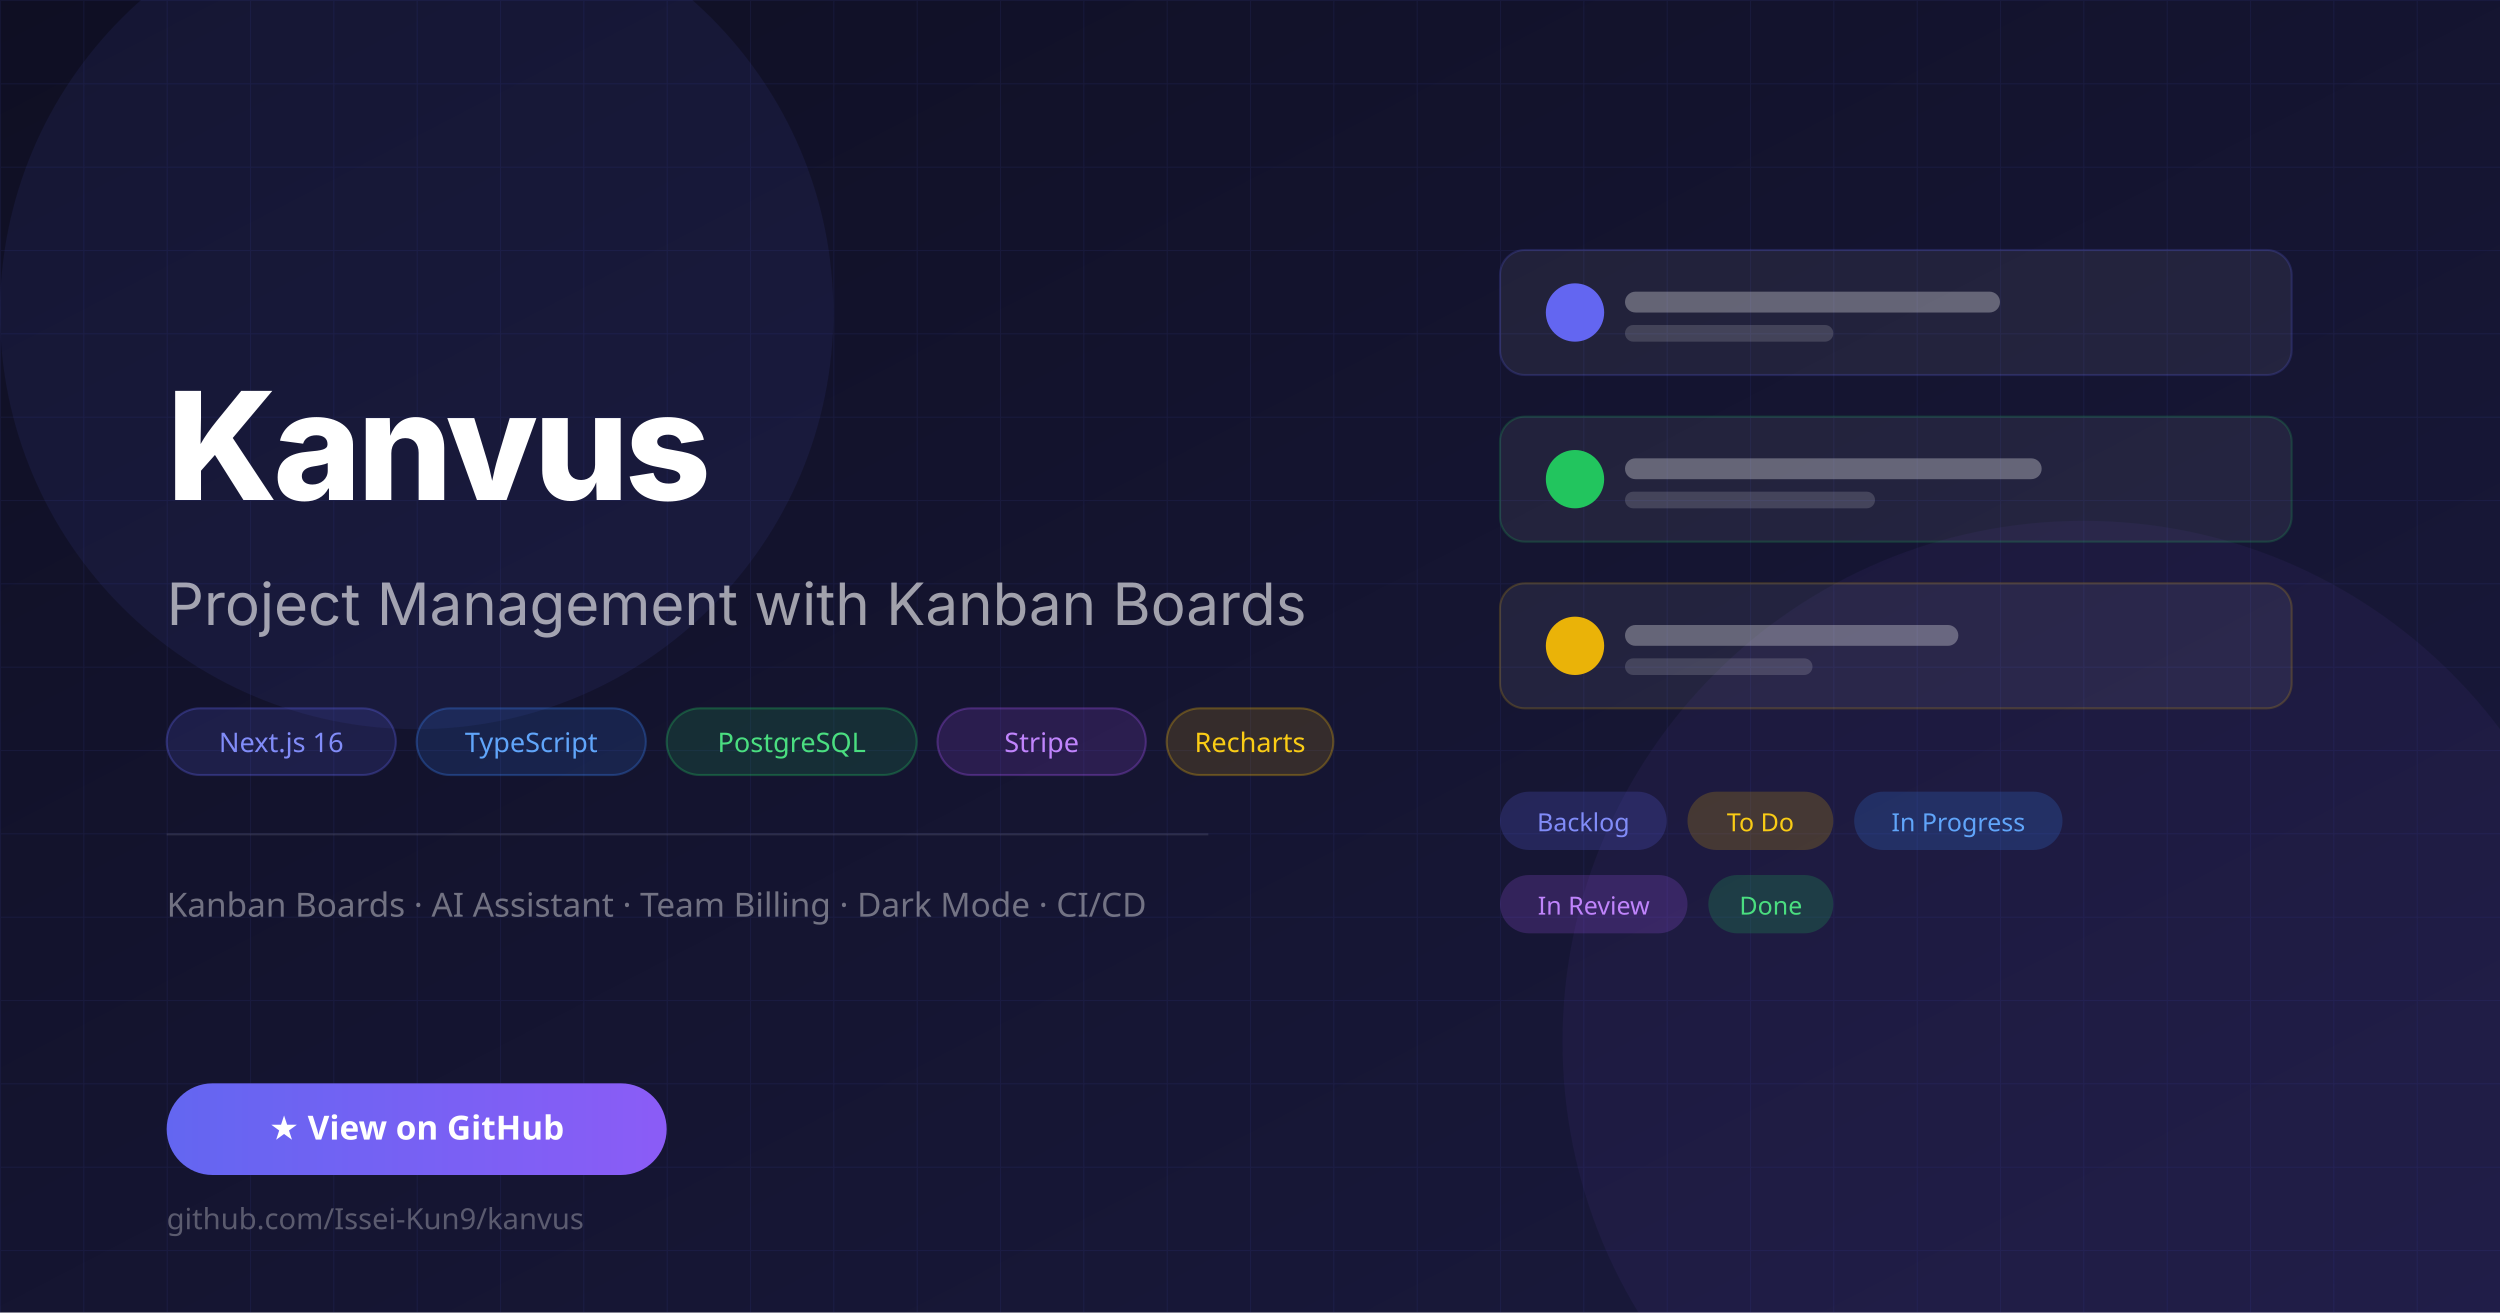
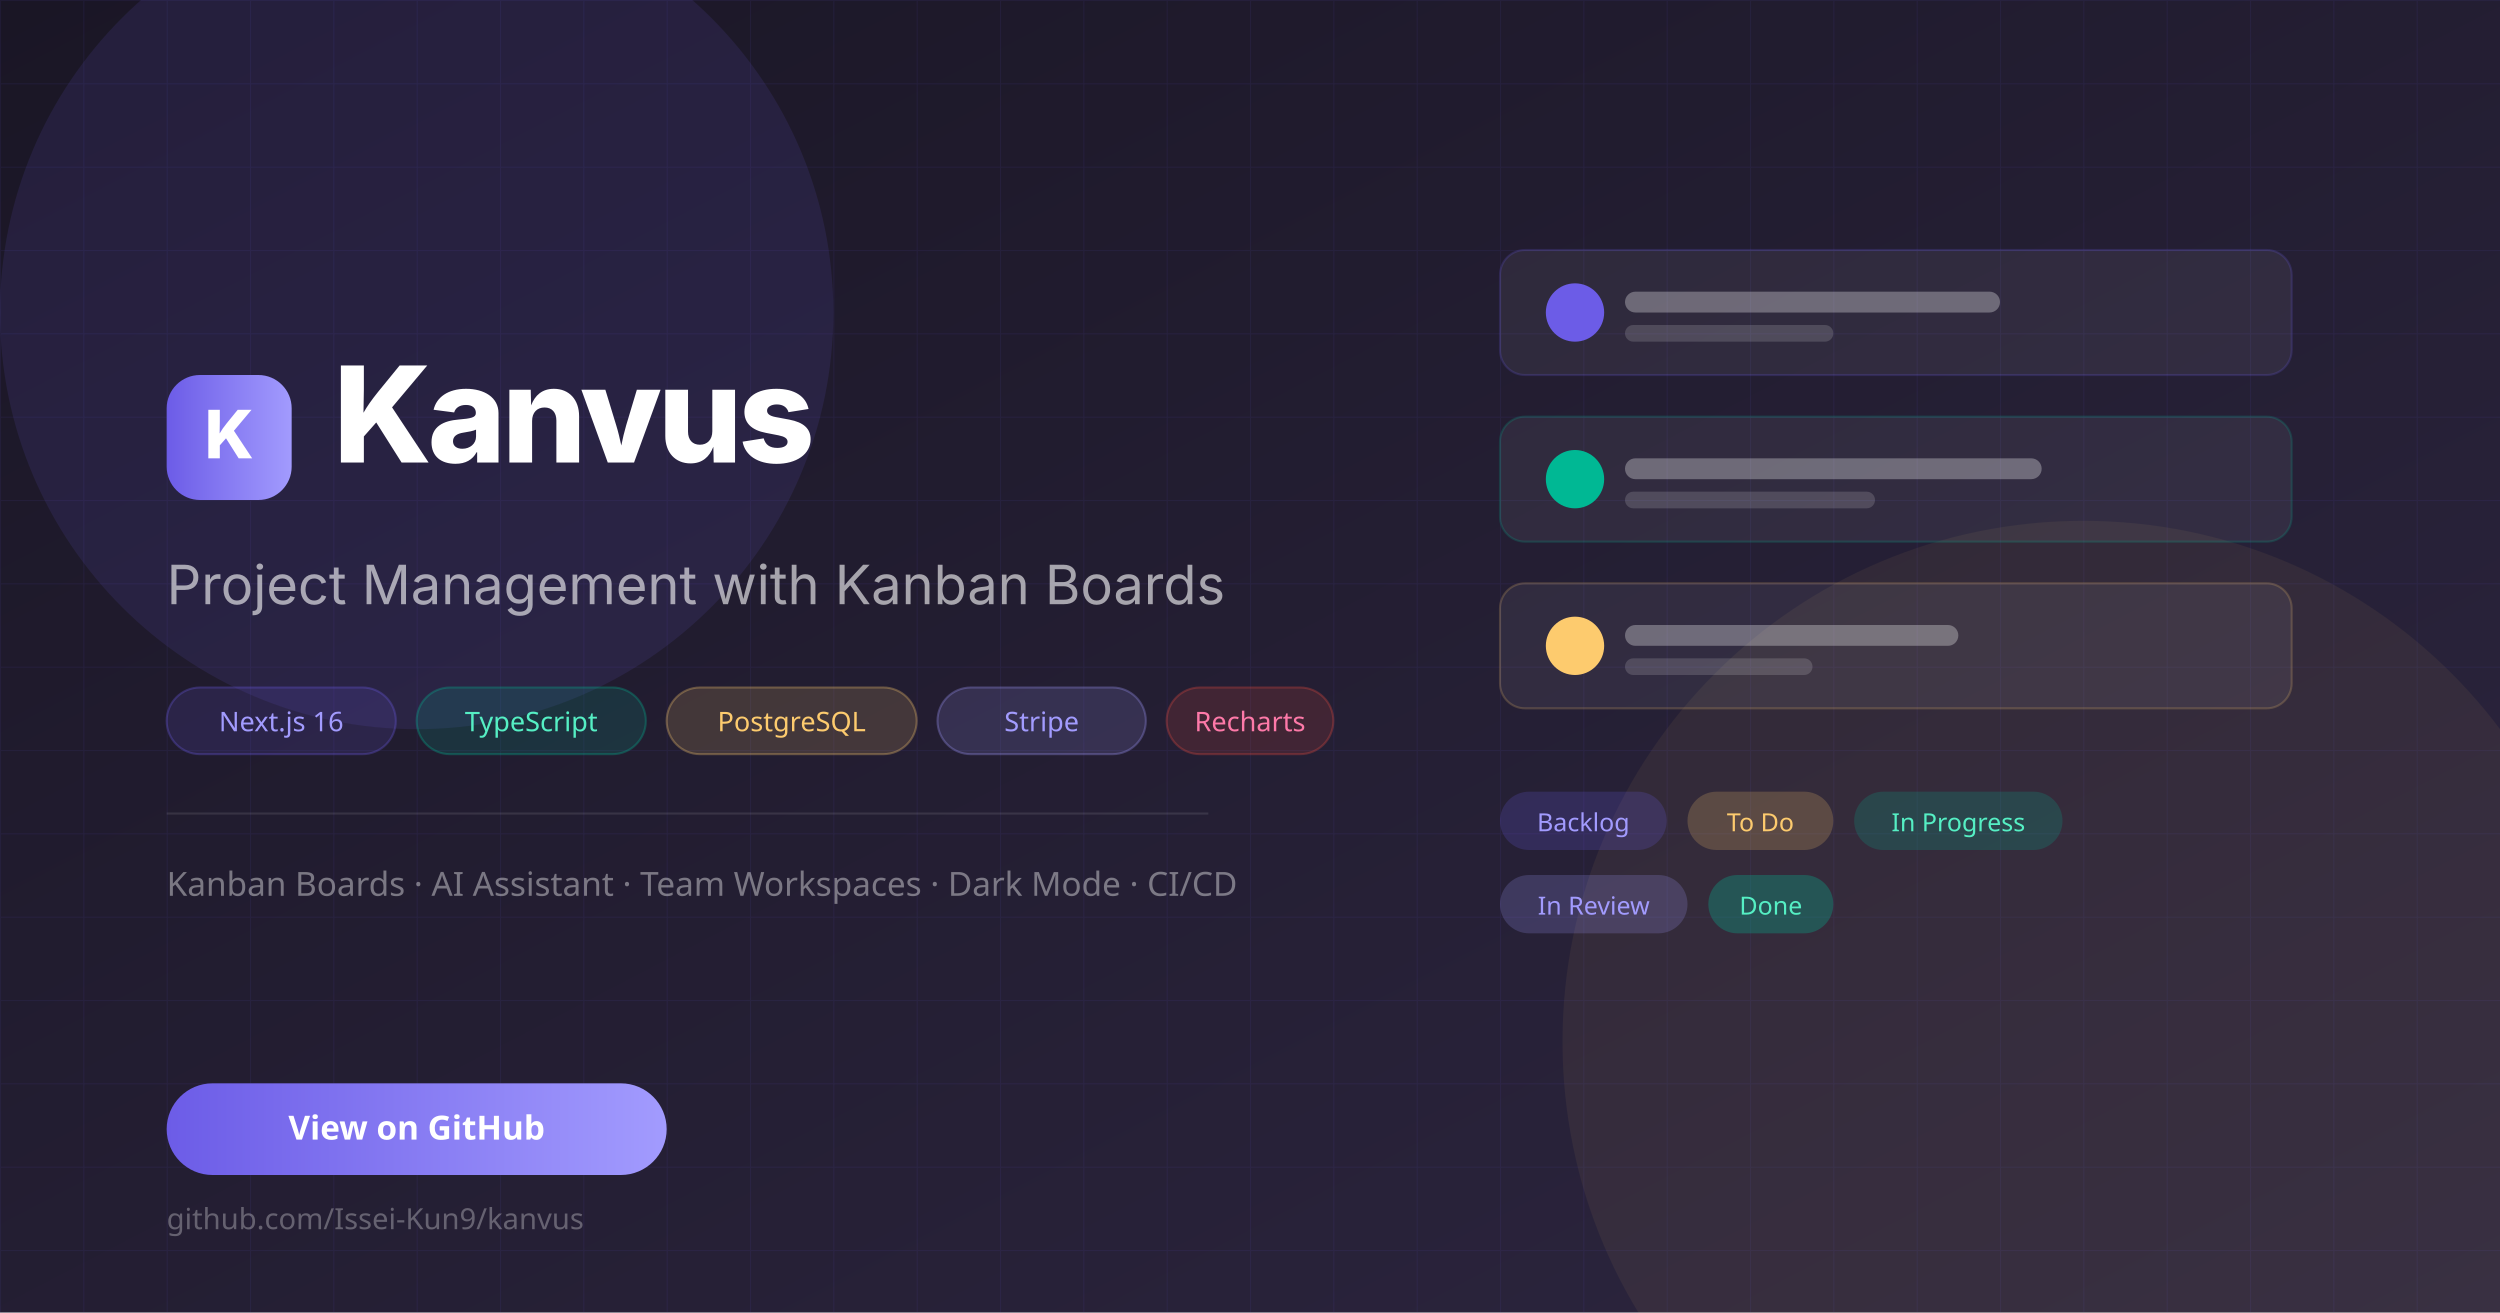
<svg xmlns="http://www.w3.org/2000/svg" width="1200" height="630">
  <defs>
    <linearGradient id="bg" x1="0%" y1="0%" x2="100%" y2="100%">
-       <stop offset="0%" style="stop-color:#0f0f23;stop-opacity:1" />
-       <stop offset="100%" style="stop-color:#1a1a3e;stop-opacity:1" />
+       <stop offset="0%" style="stop-color:#1a1625;stop-opacity:1" />
+       <stop offset="100%" style="stop-color:#2d2640;stop-opacity:1" />
    </linearGradient>
    <linearGradient id="accent" x1="0%" y1="0%" x2="100%" y2="0%">
-       <stop offset="0%" style="stop-color:#6366f1;stop-opacity:1" />
-       <stop offset="100%" style="stop-color:#8b5cf6;stop-opacity:1" />
+       <stop offset="0%" style="stop-color:#6c5ce7;stop-opacity:1" />
+       <stop offset="100%" style="stop-color:#a29bfe;stop-opacity:1" />
    </linearGradient>
  </defs>
  <rect width="1200" height="630" fill="url(#bg)" />
  <defs>
    <pattern id="grid" width="40" height="40" patternUnits="userSpaceOnUse">
-       <path d="M 40 0 L 0 0 0 40" fill="none" stroke="rgba(99,102,241,0.08)" stroke-width="1" />
+       <path d="M 40 0 L 0 0 0 40" fill="none" stroke="rgba(108,92,231,0.08)" stroke-width="1" />
    </pattern>
  </defs>
  <rect width="1200" height="630" fill="url(#grid)" />
-   <circle cx="200" cy="150" r="200" fill="rgba(99,102,241,0.08)" />
-   <circle cx="1000" cy="500" r="250" fill="rgba(139,92,246,0.06)" />
-   <rect x="720" y="120" width="380" height="60" rx="12" fill="rgba(255,255,255,0.06)" stroke="rgba(99,102,241,0.2)" stroke-width="1" />
-   <circle cx="756" cy="150" r="14" fill="#6366f1" />
+   <circle cx="200" cy="150" r="200" fill="rgba(108,92,231,0.12)" />
+   <circle cx="1000" cy="500" r="250" fill="rgba(253,203,110,0.06)" />
+   <rect x="720" y="120" width="380" height="60" rx="12" fill="rgba(255,255,255,0.06)" stroke="rgba(108,92,231,0.2)" stroke-width="1" />
+   <circle cx="756" cy="150" r="14" fill="#6c5ce7" />
  <rect x="780" y="140" width="180" height="10" rx="5" fill="rgba(255,255,255,0.3)" />
  <rect x="780" y="156" width="100" height="8" rx="4" fill="rgba(255,255,255,0.15)" />
-   <rect x="720" y="200" width="380" height="60" rx="12" fill="rgba(255,255,255,0.06)" stroke="rgba(34,197,94,0.2)" stroke-width="1" />
-   <circle cx="756" cy="230" r="14" fill="#22c55e" />
+   <rect x="720" y="200" width="380" height="60" rx="12" fill="rgba(255,255,255,0.06)" stroke="rgba(0,184,148,0.2)" stroke-width="1" />
+   <circle cx="756" cy="230" r="14" fill="#00b894" />
  <rect x="780" y="220" width="200" height="10" rx="5" fill="rgba(255,255,255,0.3)" />
  <rect x="780" y="236" width="120" height="8" rx="4" fill="rgba(255,255,255,0.15)" />
-   <rect x="720" y="280" width="380" height="60" rx="12" fill="rgba(255,255,255,0.06)" stroke="rgba(234,179,8,0.2)" stroke-width="1" />
-   <circle cx="756" cy="310" r="14" fill="#eab308" />
+   <rect x="720" y="280" width="380" height="60" rx="12" fill="rgba(255,255,255,0.06)" stroke="rgba(253,203,110,0.2)" stroke-width="1" />
+   <circle cx="756" cy="310" r="14" fill="#fdcb6e" />
  <rect x="780" y="300" width="160" height="10" rx="5" fill="rgba(255,255,255,0.3)" />
  <rect x="780" y="316" width="90" height="8" rx="4" fill="rgba(255,255,255,0.15)" />
-   <rect x="720" y="380" width="80" height="28" rx="14" fill="rgba(99,102,241,0.2)" />
-   <text x="760" y="399" font-family="system-ui, sans-serif" font-size="12" fill="#818cf8" text-anchor="middle">Backlog</text>
-   <rect x="810" y="380" width="70" height="28" rx="14" fill="rgba(234,179,8,0.2)" />
-   <text x="845" y="399" font-family="system-ui, sans-serif" font-size="12" fill="#facc15" text-anchor="middle">To Do</text>
-   <rect x="890" y="380" width="100" height="28" rx="14" fill="rgba(59,130,246,0.2)" />
-   <text x="940" y="399" font-family="system-ui, sans-serif" font-size="12" fill="#60a5fa" text-anchor="middle">In Progress</text>
-   <rect x="720" y="420" width="90" height="28" rx="14" fill="rgba(168,85,247,0.2)" />
-   <text x="765" y="439" font-family="system-ui, sans-serif" font-size="12" fill="#c084fc" text-anchor="middle">In Review</text>
-   <rect x="820" y="420" width="60" height="28" rx="14" fill="rgba(34,197,94,0.2)" />
-   <text x="850" y="439" font-family="system-ui, sans-serif" font-size="12" fill="#4ade80" text-anchor="middle">Done</text>
-   <text x="80" y="240" font-family="system-ui, -apple-system, sans-serif" font-size="72" font-weight="800" fill="white" letter-spacing="-2">Kanvus</text>
-   <text x="80" y="300" font-family="system-ui, -apple-system, sans-serif" font-size="28" font-weight="400" fill="rgba(255,255,255,0.6)">Project Management with Kanban Boards</text>
-   <rect x="80" y="340" width="110" height="32" rx="16" fill="rgba(99,102,241,0.15)" stroke="rgba(99,102,241,0.3)" stroke-width="1" />
-   <text x="135" y="361" font-family="system-ui, sans-serif" font-size="13" fill="#818cf8" text-anchor="middle">Next.js 16</text>
-   <rect x="200" y="340" width="110" height="32" rx="16" fill="rgba(59,130,246,0.15)" stroke="rgba(59,130,246,0.3)" stroke-width="1" />
-   <text x="255" y="361" font-family="system-ui, sans-serif" font-size="13" fill="#60a5fa" text-anchor="middle">TypeScript</text>
-   <rect x="320" y="340" width="120" height="32" rx="16" fill="rgba(34,197,94,0.15)" stroke="rgba(34,197,94,0.3)" stroke-width="1" />
-   <text x="380" y="361" font-family="system-ui, sans-serif" font-size="13" fill="#4ade80" text-anchor="middle">PostgreSQL</text>
-   <rect x="450" y="340" width="100" height="32" rx="16" fill="rgba(168,85,247,0.15)" stroke="rgba(168,85,247,0.3)" stroke-width="1" />
-   <text x="500" y="361" font-family="system-ui, sans-serif" font-size="13" fill="#c084fc" text-anchor="middle">Stripe</text>
-   <rect x="560" y="340" width="80" height="32" rx="16" fill="rgba(234,179,8,0.15)" stroke="rgba(234,179,8,0.3)" stroke-width="1" />
-   <text x="600" y="361" font-family="system-ui, sans-serif" font-size="13" fill="#facc15" text-anchor="middle">Recharts</text>
-   <rect x="80" y="400" width="500" height="1" fill="rgba(255,255,255,0.1)" />
-   <text x="80" y="440" font-family="system-ui, sans-serif" font-size="16" fill="rgba(255,255,255,0.4)">Kanban Boards  ·  AI Assistant  ·  Team Billing  ·  Dark Mode  ·  CI/CD</text>
+   <rect x="720" y="380" width="80" height="28" rx="14" fill="rgba(108,92,231,0.2)" />
+   <text x="760" y="399" font-family="system-ui, sans-serif" font-size="12" fill="#a29bfe" text-anchor="middle">Backlog</text>
+   <rect x="810" y="380" width="70" height="28" rx="14" fill="rgba(253,203,110,0.2)" />
+   <text x="845" y="399" font-family="system-ui, sans-serif" font-size="12" fill="#fdcb6e" text-anchor="middle">To Do</text>
+   <rect x="890" y="380" width="100" height="28" rx="14" fill="rgba(0,184,148,0.2)" />
+   <text x="940" y="399" font-family="system-ui, sans-serif" font-size="12" fill="#55efc4" text-anchor="middle">In Progress</text>
+   <rect x="720" y="420" width="90" height="28" rx="14" fill="rgba(162,155,254,0.2)" />
+   <text x="765" y="439" font-family="system-ui, sans-serif" font-size="12" fill="#a29bfe" text-anchor="middle">In Review</text>
+   <rect x="820" y="420" width="60" height="28" rx="14" fill="rgba(0,184,148,0.3)" />
+   <text x="850" y="439" font-family="system-ui, sans-serif" font-size="12" fill="#55efc4" text-anchor="middle">Done</text>
+   <rect x="80" y="180" width="60" height="60" rx="16" fill="url(#accent)" />
+   <text x="110" y="220" font-family="system-ui, -apple-system, sans-serif" font-size="32" font-weight="800" fill="white" text-anchor="middle">K</text>
+   <text x="160" y="222" font-family="system-ui, -apple-system, sans-serif" font-size="64" font-weight="800" fill="white" letter-spacing="-2">Kanvus</text>
+   <text x="80" y="290" font-family="system-ui, -apple-system, sans-serif" font-size="26" font-weight="400" fill="rgba(255,255,255,0.6)">Project Management with Kanban Boards</text>
+   <rect x="80" y="330" width="110" height="32" rx="16" fill="rgba(108,92,231,0.15)" stroke="rgba(108,92,231,0.3)" stroke-width="1" />
+   <text x="135" y="351" font-family="system-ui, sans-serif" font-size="13" fill="#a29bfe" text-anchor="middle">Next.js 16</text>
+   <rect x="200" y="330" width="110" height="32" rx="16" fill="rgba(0,184,148,0.15)" stroke="rgba(0,184,148,0.3)" stroke-width="1" />
+   <text x="255" y="351" font-family="system-ui, sans-serif" font-size="13" fill="#55efc4" text-anchor="middle">TypeScript</text>
+   <rect x="320" y="330" width="120" height="32" rx="16" fill="rgba(253,203,110,0.15)" stroke="rgba(253,203,110,0.3)" stroke-width="1" />
+   <text x="380" y="351" font-family="system-ui, sans-serif" font-size="13" fill="#fdcb6e" text-anchor="middle">PostgreSQL</text>
+   <rect x="450" y="330" width="100" height="32" rx="16" fill="rgba(162,155,254,0.15)" stroke="rgba(162,155,254,0.3)" stroke-width="1" />
+   <text x="500" y="351" font-family="system-ui, sans-serif" font-size="13" fill="#a29bfe" text-anchor="middle">Stripe</text>
+   <rect x="560" y="330" width="80" height="32" rx="16" fill="rgba(231,76,60,0.15)" stroke="rgba(231,76,60,0.3)" stroke-width="1" />
+   <text x="600" y="351" font-family="system-ui, sans-serif" font-size="13" fill="#fd79a8" text-anchor="middle">Recharts</text>
+   <rect x="80" y="390" width="500" height="1" fill="rgba(255,255,255,0.1)" />
+   <text x="80" y="430" font-family="system-ui, sans-serif" font-size="16" fill="rgba(255,255,255,0.4)">Kanban Boards  ·  AI Assistant  ·  Team Workspaces  ·  Dark Mode  ·  CI/CD</text>
  <rect x="80" y="520" width="240" height="44" rx="22" fill="url(#accent)" />
-   <text x="200" y="547" font-family="system-ui, sans-serif" font-size="16" font-weight="600" fill="white" text-anchor="middle">★ View on GitHub</text>
+   <text x="200" y="547" font-family="system-ui, sans-serif" font-size="16" font-weight="600" fill="white" text-anchor="middle">View on GitHub</text>
  <text x="80" y="590" font-family="system-ui, sans-serif" font-size="14" fill="rgba(255,255,255,0.3)">github.com/Issei-Kun9/kanvus</text>
</svg>
